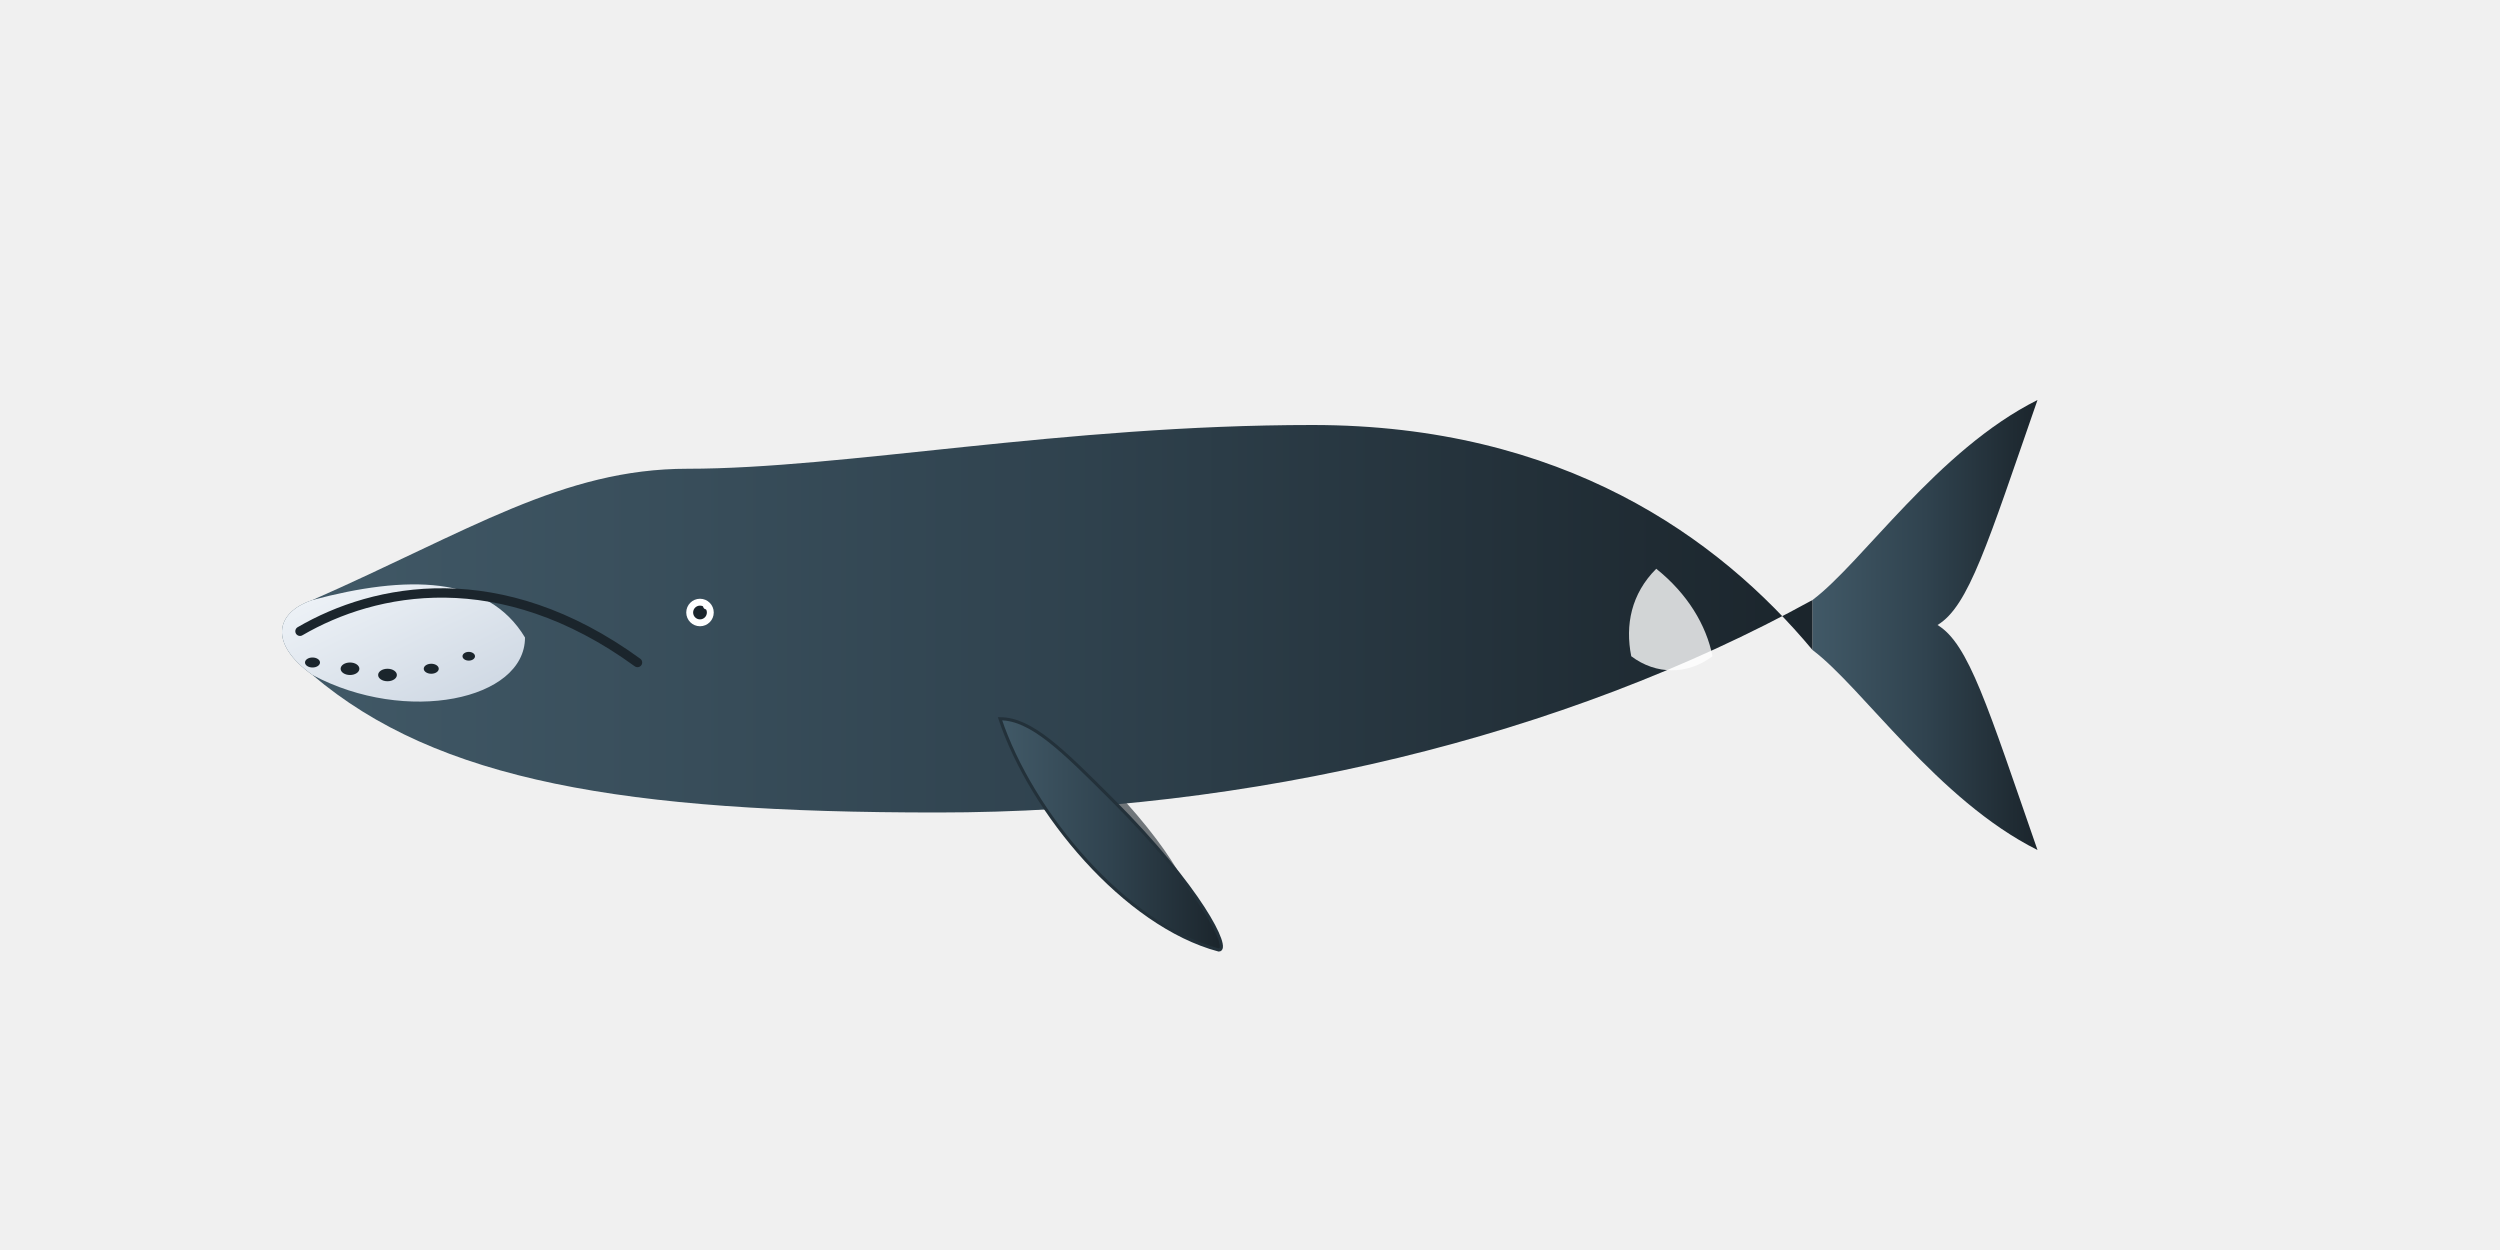
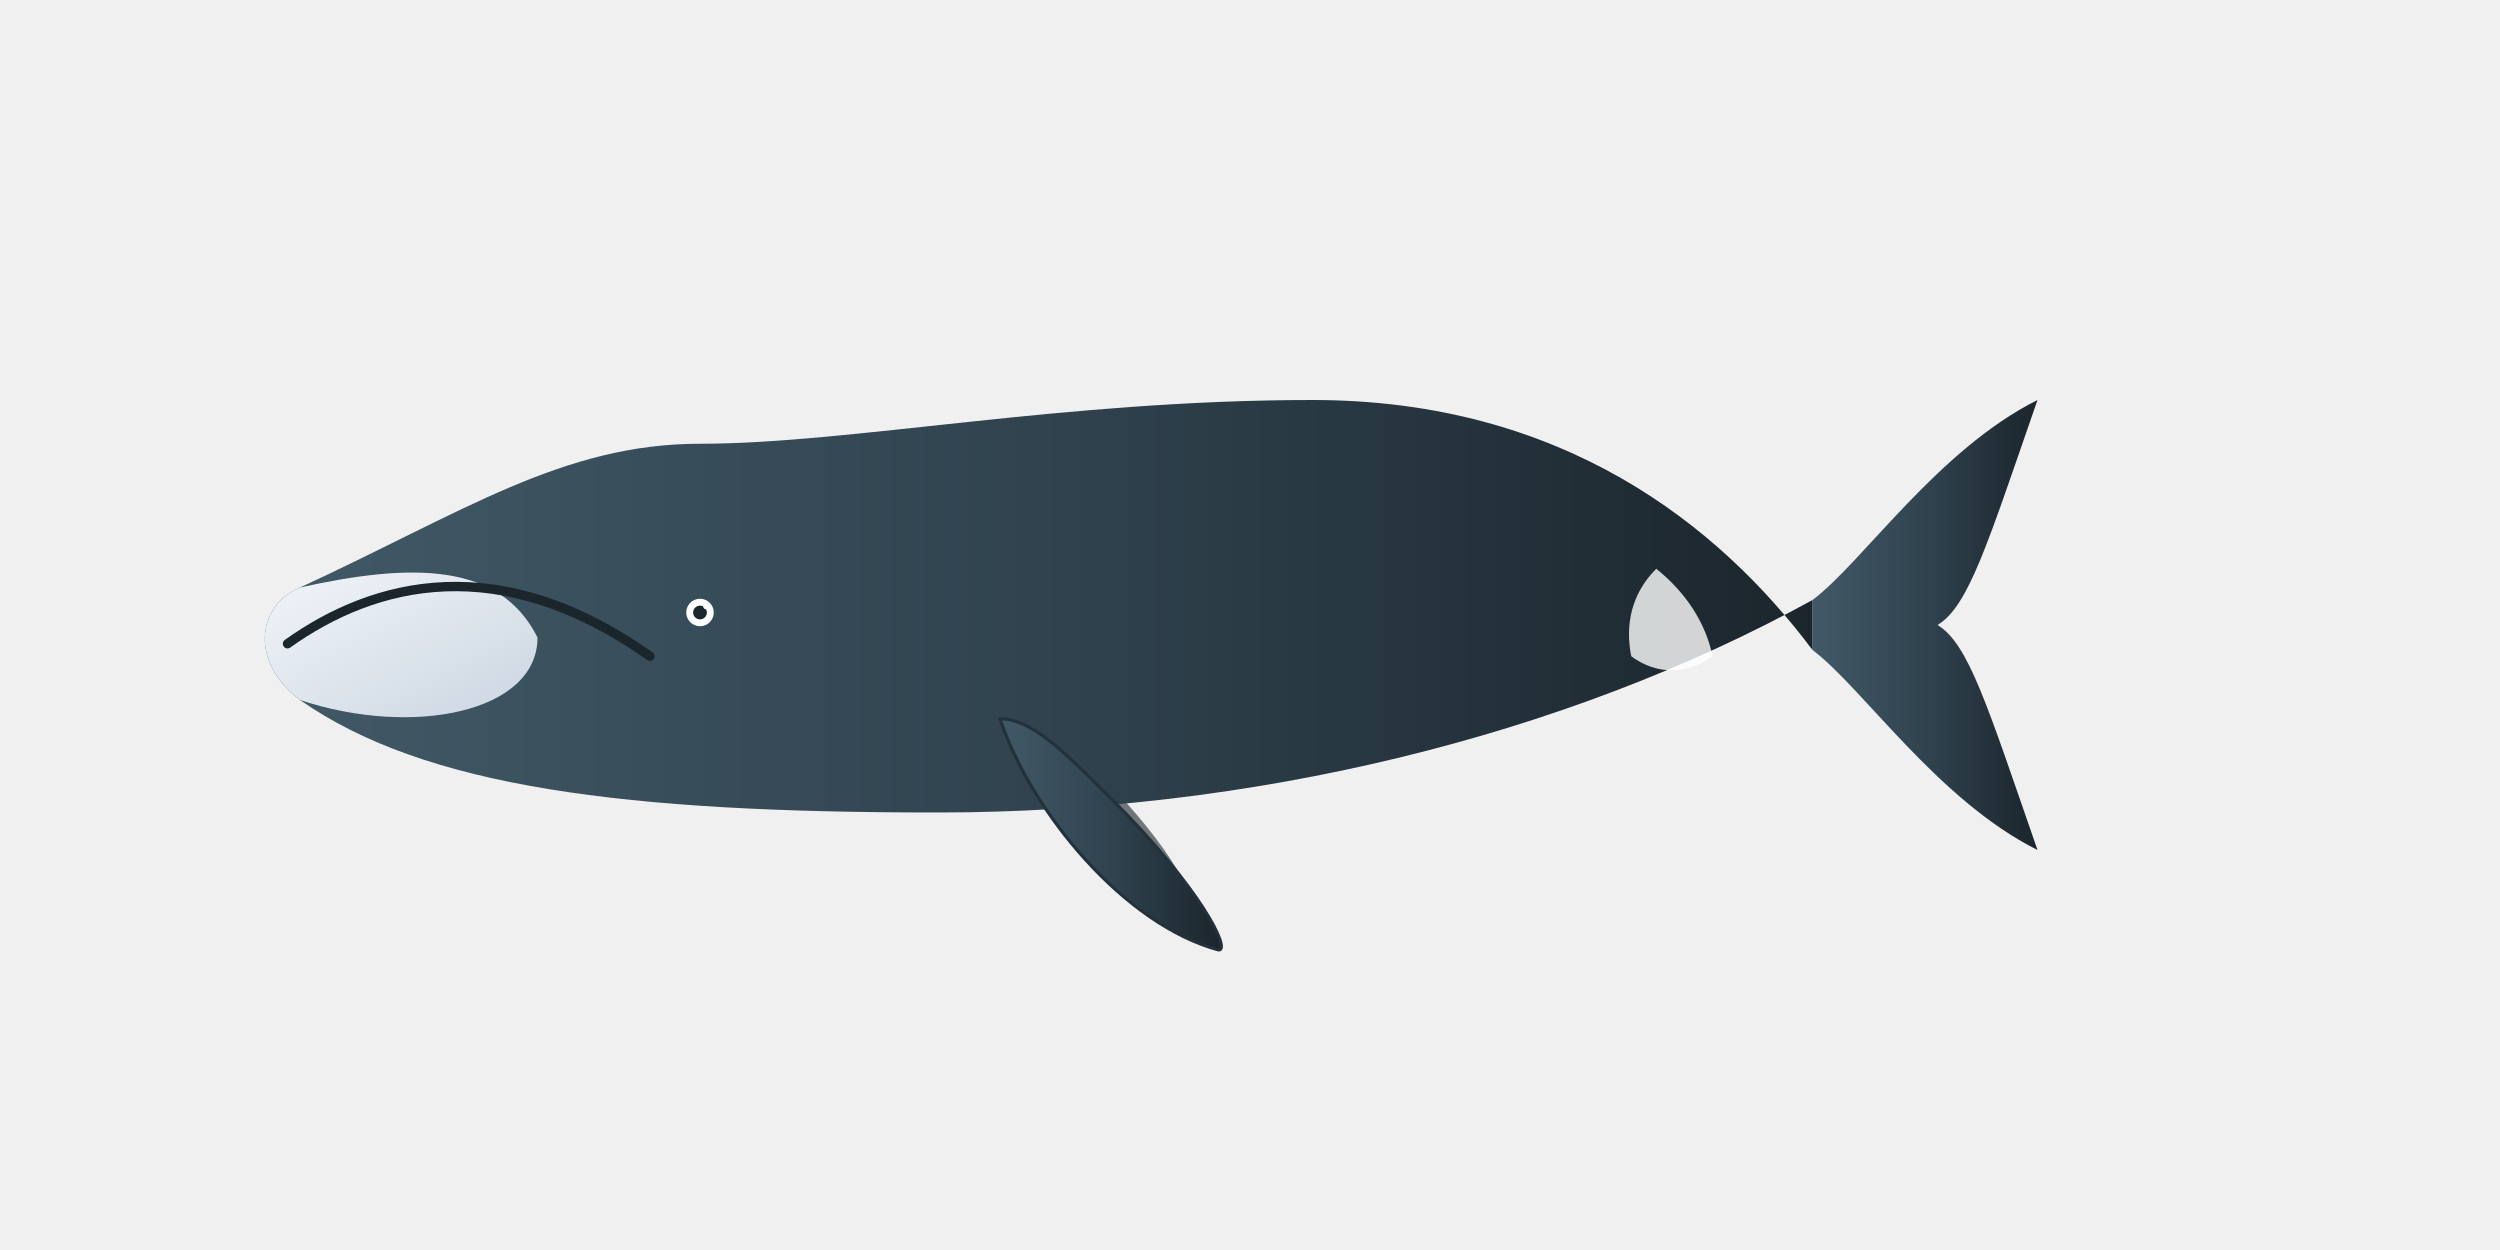
<svg xmlns="http://www.w3.org/2000/svg" viewBox="0 0 400 200">
  <defs>
    <linearGradient id="bowhead-skin" x1="100%" y1="0%" x2="0%" y2="0%">
      <stop offset="0%" stop-color="#1b252c" />
      <stop offset="50%" stop-color="#30434f" />
      <stop offset="100%" stop-color="#415967" />
    </linearGradient>
    <linearGradient id="bowhead-belly" x1="0%" y1="0%" x2="100%" y2="100%">
      <stop offset="0%" stop-color="#f1f5f9" />
      <stop offset="100%" stop-color="#cbd5e1" />
    </linearGradient>
  </defs>
  <g class="whale-container">
    <g class="flipper-back">
      <path d="M 160,115 C 165,128 180,142 190,145 C 192,145 188,136 176,124 Z" fill="#1b252c" opacity="0.6" />
    </g>
    <g class="tail-fin" style="transform-origin: 290px 100px; transform-box: view-box;">
      <path d="M 290,96 C 298,90 310,72 326,64 C 318,87 315,97 310,100 C 315,103 318,113 326,136 C 310,128 298,110 290,104 Z" fill="url(#bowhead-skin)" />
    </g>
    <g class="body">
-       <path d="M 290,96 C 250,118 200,130 150,130 C 100,130 70,125 50,108 C 43,103 44,98 50,96 C 75,85 90,75 110,75 C 135,75 170,68 210,68 C 250,68 275,86 290,104 Z" fill="url(#bowhead-skin)" />
-       <path d="M 50,108 C 43,103 44,98 50,96 C 65,92 78,92 84,102 C 84,112 65,116 50,108 Z" fill="url(#bowhead-belly)" />
-       <path d="M 48,101 C 60,94 80,90 102,106" stroke="#1b252c" stroke-width="1.5" fill="none" stroke-linecap="round" />
-       <ellipse cx="50" cy="106" rx="1.2" ry="0.8" fill="#1b252c" />
-       <ellipse cx="56" cy="107" rx="1.5" ry="1" fill="#1b252c" />
-       <ellipse cx="62" cy="108" rx="1.5" ry="1" fill="#1b252c" />
-       <ellipse cx="69" cy="107" rx="1.2" ry="0.8" fill="#1b252c" />
-       <ellipse cx="75" cy="105" rx="1" ry="0.7" fill="#1b252c" />
+       <path d="M 290,96 C 250,118 200,130 150,130 C 100,130 68,126 48,112 C 40,106 41,97 48,94 C 74,82 90,71 112,71 C 136,71 170,64 210,64 C 250,64 275,84 290,104 Z" fill="url(#bowhead-skin)" />
+       <path d="M 48,112 C 40,106 41,97 48,94 C 66,90 80,90 86,102 C 86,114 66,118 48,112 Z" fill="url(#bowhead-belly)" />
+       <path d="M 46,103 C 60,93 80,88 104,105" stroke="#1b252c" stroke-width="1.5" fill="none" stroke-linecap="round" />
      <path d="M 265,91 C 270,95 273,100 274,105 C 270,108 265,108 261,105 C 260,100 261,95 265,91 Z" fill="#ffffff" opacity="0.8" />
      <circle cx="112" cy="98" r="2.2" fill="#ffffff" />
      <circle cx="112" cy="98" r="1.1" fill="#1b252c" />
      <circle cx="113" cy="97" r="0.5" fill="#ffffff" />
    </g>
    <g class="flipper-front" style="transform-origin: 160px 115px; transform-box: view-box;">
      <path d="M 160,115 C 165,130 180,148 195,152 C 197,152 192,142 178,128 C 170,120 165,115 160,115 Z" fill="url(#bowhead-skin)" stroke="#23313a" stroke-width="0.5" />
    </g>
  </g>
</svg>
